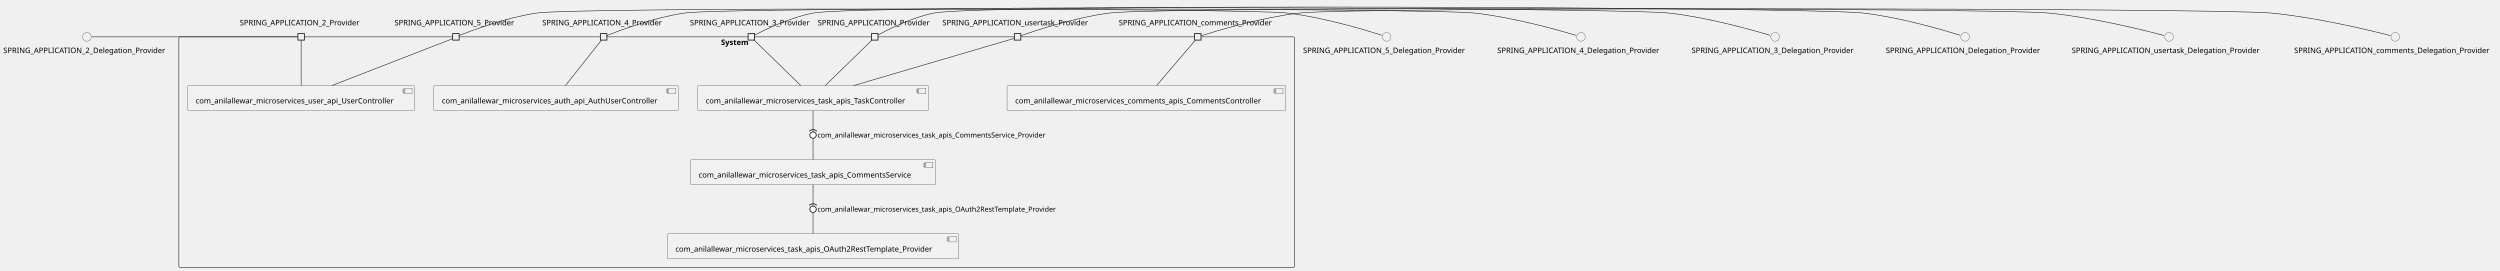
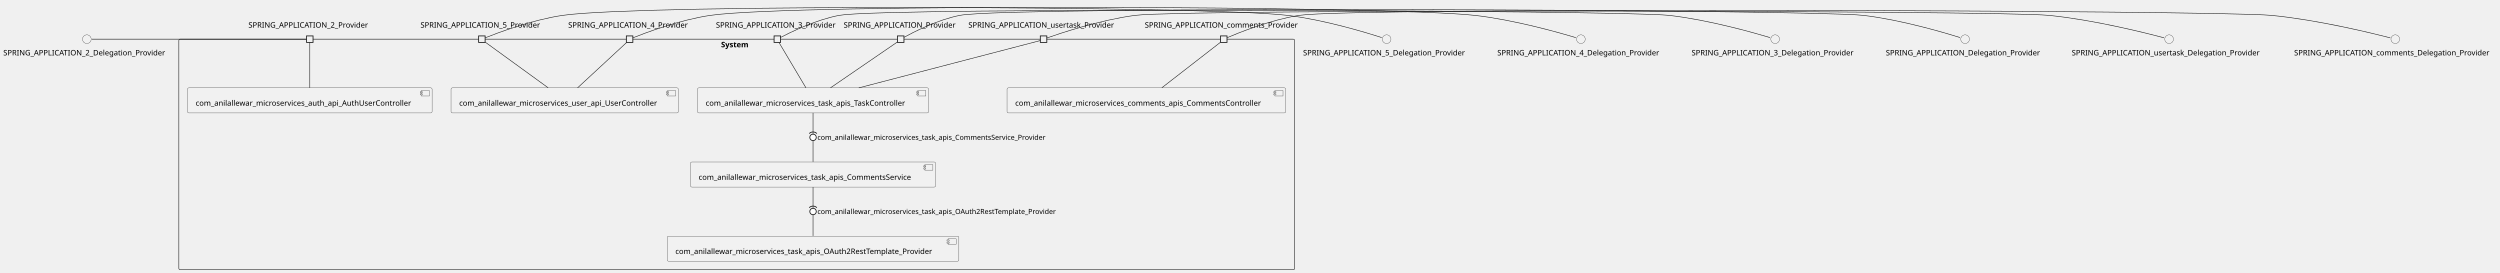
- <svg xmlns="http://www.w3.org/2000/svg" xmlns:xlink="http://www.w3.org/1999/xlink" contentStyleType="text/css" height="500px" preserveAspectRatio="none" style="width:4620px;height:500px;background:#FFFFFF;" version="1.1" viewBox="0 0 4620 500" width="4620px" zoomAndPan="magnify">
+ <svg xmlns="http://www.w3.org/2000/svg" xmlns:xlink="http://www.w3.org/1999/xlink" contentStyleType="text/css" height="504px" preserveAspectRatio="none" style="width:4620px;height:504px;background:#FFFFFF;" version="1.1" viewBox="0 0 4620 504" width="4620px" zoomAndPan="magnify">
  <defs />
  <g>
    <g id="cluster_System">
-       <rect fill="none" height="426" rx="2.5" ry="2.5" style="stroke:#181818;stroke-width:1.0;" width="2062" x="330.5" y="68.11" />
-       <text fill="#000000" font-family="sans-serif" font-size="14" font-weight="bold" lengthAdjust="spacing" textLength="58" x="1332.5" y="83.105">System</text>
+       <rect fill="none" height="426" rx="2.5" ry="2.5" style="stroke:#181818;stroke-width:1.0;" width="2062" x="330.5" y="72.38" />
+       <text fill="#000000" font-family="sans-serif" font-size="14" font-weight="bold" lengthAdjust="spacing" textLength="58" x="1332.5" y="87.375">System</text>
    </g>
    <g id="elem_com_anilallewar_microservices_auth_api_AuthUserController">
-       <a href="anilallewar-microservices-basics-spring-boot.repository#_M5D3hhyYEe-H1f7YifYFZA" target="_top" title="anilallewar-microservices-basics-spring-boot.repository#_M5D3hhyYEe-H1f7YifYFZA" xlink:actuate="onRequest" xlink:href="anilallewar-microservices-basics-spring-boot.repository#_M5D3hhyYEe-H1f7YifYFZA" xlink:show="new" xlink:title="anilallewar-microservices-basics-spring-boot.repository#_M5D3hhyYEe-H1f7YifYFZA" xlink:type="simple">
-         <rect fill="#F1F1F1" height="46.297" rx="2.5" ry="2.5" style="stroke:#181818;stroke-width:0.5;" width="452" x="801.5" y="158.11" />
-         <rect fill="#F1F1F1" height="10" style="stroke:#181818;stroke-width:0.5;" width="15" x="1233.5" y="163.11" />
-         <rect fill="#F1F1F1" height="2" style="stroke:#181818;stroke-width:0.5;" width="4" x="1231.5" y="165.11" />
-         <rect fill="#F1F1F1" height="2" style="stroke:#181818;stroke-width:0.5;" width="4" x="1231.5" y="169.11" />
-         <text fill="#000000" font-family="sans-serif" font-size="14" lengthAdjust="spacing" textLength="412" x="816.5" y="191.105">com_anilallewar_microservices_auth_api_AuthUserController</text>
+       <a href="anilallewar-microservices-basics-spring-boot.repository#_etdT6h1hEe-P98znUFK1yA" target="_top" title="anilallewar-microservices-basics-spring-boot.repository#_etdT6h1hEe-P98znUFK1yA" xlink:actuate="onRequest" xlink:href="anilallewar-microservices-basics-spring-boot.repository#_etdT6h1hEe-P98znUFK1yA" xlink:show="new" xlink:title="anilallewar-microservices-basics-spring-boot.repository#_etdT6h1hEe-P98znUFK1yA" xlink:type="simple">
+         <rect fill="#F1F1F1" height="46.297" rx="2.5" ry="2.5" style="stroke:#181818;stroke-width:0.5;" width="452" x="346.5" y="162.38" />
+         <rect fill="#F1F1F1" height="10" style="stroke:#181818;stroke-width:0.5;" width="15" x="778.5" y="167.38" />
+         <rect fill="#F1F1F1" height="2" style="stroke:#181818;stroke-width:0.5;" width="4" x="776.5" y="169.38" />
+         <rect fill="#F1F1F1" height="2" style="stroke:#181818;stroke-width:0.5;" width="4" x="776.5" y="173.38" />
+         <text fill="#000000" font-family="sans-serif" font-size="14" lengthAdjust="spacing" textLength="412" x="361.5" y="195.375">com_anilallewar_microservices_auth_api_AuthUserController</text>
      </a>
    </g>
    <g id="elem_com_anilallewar_microservices_comments_apis_CommentsController">
-       <a href="anilallewar-microservices-basics-spring-boot.repository#_M5D3hhyYEe-H1f7YifYFZA" target="_top" title="anilallewar-microservices-basics-spring-boot.repository#_M5D3hhyYEe-H1f7YifYFZA" xlink:actuate="onRequest" xlink:href="anilallewar-microservices-basics-spring-boot.repository#_M5D3hhyYEe-H1f7YifYFZA" xlink:show="new" xlink:title="anilallewar-microservices-basics-spring-boot.repository#_M5D3hhyYEe-H1f7YifYFZA" xlink:type="simple">
-         <rect fill="#F1F1F1" height="46.297" rx="2.5" ry="2.5" style="stroke:#181818;stroke-width:0.5;" width="515" x="1861" y="158.11" />
-         <rect fill="#F1F1F1" height="10" style="stroke:#181818;stroke-width:0.5;" width="15" x="2356" y="163.11" />
-         <rect fill="#F1F1F1" height="2" style="stroke:#181818;stroke-width:0.5;" width="4" x="2354" y="165.11" />
-         <rect fill="#F1F1F1" height="2" style="stroke:#181818;stroke-width:0.5;" width="4" x="2354" y="169.11" />
-         <text fill="#000000" font-family="sans-serif" font-size="14" lengthAdjust="spacing" textLength="475" x="1876" y="191.105">com_anilallewar_microservices_comments_apis_CommentsController</text>
+       <a href="anilallewar-microservices-basics-spring-boot.repository#_etdT6h1hEe-P98znUFK1yA" target="_top" title="anilallewar-microservices-basics-spring-boot.repository#_etdT6h1hEe-P98znUFK1yA" xlink:actuate="onRequest" xlink:href="anilallewar-microservices-basics-spring-boot.repository#_etdT6h1hEe-P98znUFK1yA" xlink:show="new" xlink:title="anilallewar-microservices-basics-spring-boot.repository#_etdT6h1hEe-P98znUFK1yA" xlink:type="simple">
+         <rect fill="#F1F1F1" height="46.297" rx="2.5" ry="2.5" style="stroke:#181818;stroke-width:0.5;" width="515" x="1861" y="162.38" />
+         <rect fill="#F1F1F1" height="10" style="stroke:#181818;stroke-width:0.5;" width="15" x="2356" y="167.38" />
+         <rect fill="#F1F1F1" height="2" style="stroke:#181818;stroke-width:0.5;" width="4" x="2354" y="169.38" />
+         <rect fill="#F1F1F1" height="2" style="stroke:#181818;stroke-width:0.5;" width="4" x="2354" y="173.38" />
+         <text fill="#000000" font-family="sans-serif" font-size="14" lengthAdjust="spacing" textLength="475" x="1876" y="195.375">com_anilallewar_microservices_comments_apis_CommentsController</text>
      </a>
    </g>
    <g id="elem_com_anilallewar_microservices_task_apis_CommentsService">
-       <a href="anilallewar-microservices-basics-spring-boot.repository#_M5D3hhyYEe-H1f7YifYFZA" target="_top" title="anilallewar-microservices-basics-spring-boot.repository#_M5D3hhyYEe-H1f7YifYFZA" xlink:actuate="onRequest" xlink:href="anilallewar-microservices-basics-spring-boot.repository#_M5D3hhyYEe-H1f7YifYFZA" xlink:show="new" xlink:title="anilallewar-microservices-basics-spring-boot.repository#_M5D3hhyYEe-H1f7YifYFZA" xlink:type="simple">
-         <rect fill="#F1F1F1" height="46.297" rx="2.5" ry="2.5" style="stroke:#181818;stroke-width:0.5;" width="453" x="1276" y="295.11" />
-         <rect fill="#F1F1F1" height="10" style="stroke:#181818;stroke-width:0.5;" width="15" x="1709" y="300.11" />
-         <rect fill="#F1F1F1" height="2" style="stroke:#181818;stroke-width:0.5;" width="4" x="1707" y="302.11" />
-         <rect fill="#F1F1F1" height="2" style="stroke:#181818;stroke-width:0.5;" width="4" x="1707" y="306.11" />
-         <text fill="#000000" font-family="sans-serif" font-size="14" lengthAdjust="spacing" textLength="413" x="1291" y="328.105">com_anilallewar_microservices_task_apis_CommentsService</text>
+       <a href="anilallewar-microservices-basics-spring-boot.repository#_etdT6h1hEe-P98znUFK1yA" target="_top" title="anilallewar-microservices-basics-spring-boot.repository#_etdT6h1hEe-P98znUFK1yA" xlink:actuate="onRequest" xlink:href="anilallewar-microservices-basics-spring-boot.repository#_etdT6h1hEe-P98znUFK1yA" xlink:show="new" xlink:title="anilallewar-microservices-basics-spring-boot.repository#_etdT6h1hEe-P98znUFK1yA" xlink:type="simple">
+         <rect fill="#F1F1F1" height="46.297" rx="2.5" ry="2.5" style="stroke:#181818;stroke-width:0.5;" width="453" x="1276" y="299.38" />
+         <rect fill="#F1F1F1" height="10" style="stroke:#181818;stroke-width:0.5;" width="15" x="1709" y="304.38" />
+         <rect fill="#F1F1F1" height="2" style="stroke:#181818;stroke-width:0.5;" width="4" x="1707" y="306.38" />
+         <rect fill="#F1F1F1" height="2" style="stroke:#181818;stroke-width:0.5;" width="4" x="1707" y="310.38" />
+         <text fill="#000000" font-family="sans-serif" font-size="14" lengthAdjust="spacing" textLength="413" x="1291" y="332.375">com_anilallewar_microservices_task_apis_CommentsService</text>
      </a>
    </g>
    <g id="elem_com_anilallewar_microservices_task_apis_OAuth2RestTemplate_Provider">
-       <a href="anilallewar-microservices-basics-spring-boot.repository#_M5D3hhyYEe-H1f7YifYFZA" target="_top" title="anilallewar-microservices-basics-spring-boot.repository#_M5D3hhyYEe-H1f7YifYFZA" xlink:actuate="onRequest" xlink:href="anilallewar-microservices-basics-spring-boot.repository#_M5D3hhyYEe-H1f7YifYFZA" xlink:show="new" xlink:title="anilallewar-microservices-basics-spring-boot.repository#_M5D3hhyYEe-H1f7YifYFZA" xlink:type="simple">
-         <rect fill="#F1F1F1" height="46.297" rx="2.5" ry="2.5" style="stroke:#181818;stroke-width:0.5;" width="539" x="1233" y="432.11" />
-         <rect fill="#F1F1F1" height="10" style="stroke:#181818;stroke-width:0.5;" width="15" x="1752" y="437.11" />
-         <rect fill="#F1F1F1" height="2" style="stroke:#181818;stroke-width:0.5;" width="4" x="1750" y="439.11" />
-         <rect fill="#F1F1F1" height="2" style="stroke:#181818;stroke-width:0.5;" width="4" x="1750" y="443.11" />
-         <text fill="#000000" font-family="sans-serif" font-size="14" lengthAdjust="spacing" textLength="499" x="1248" y="465.105">com_anilallewar_microservices_task_apis_OAuth2RestTemplate_Provider</text>
+       <a href="anilallewar-microservices-basics-spring-boot.repository#_etdT6h1hEe-P98znUFK1yA" target="_top" title="anilallewar-microservices-basics-spring-boot.repository#_etdT6h1hEe-P98znUFK1yA" xlink:actuate="onRequest" xlink:href="anilallewar-microservices-basics-spring-boot.repository#_etdT6h1hEe-P98znUFK1yA" xlink:show="new" xlink:title="anilallewar-microservices-basics-spring-boot.repository#_etdT6h1hEe-P98znUFK1yA" xlink:type="simple">
+         <rect fill="#F1F1F1" height="46.297" rx="2.5" ry="2.5" style="stroke:#181818;stroke-width:0.5;" width="539" x="1233" y="436.38" />
+         <rect fill="#F1F1F1" height="10" style="stroke:#181818;stroke-width:0.5;" width="15" x="1752" y="441.38" />
+         <rect fill="#F1F1F1" height="2" style="stroke:#181818;stroke-width:0.5;" width="4" x="1750" y="443.38" />
+         <rect fill="#F1F1F1" height="2" style="stroke:#181818;stroke-width:0.5;" width="4" x="1750" y="447.38" />
+         <text fill="#000000" font-family="sans-serif" font-size="14" lengthAdjust="spacing" textLength="499" x="1248" y="469.375">com_anilallewar_microservices_task_apis_OAuth2RestTemplate_Provider</text>
      </a>
    </g>
    <g id="elem_com_anilallewar_microservices_task_apis_TaskController">
-       <a href="anilallewar-microservices-basics-spring-boot.repository#_M5D3hhyYEe-H1f7YifYFZA" target="_top" title="anilallewar-microservices-basics-spring-boot.repository#_M5D3hhyYEe-H1f7YifYFZA" xlink:actuate="onRequest" xlink:href="anilallewar-microservices-basics-spring-boot.repository#_M5D3hhyYEe-H1f7YifYFZA" xlink:show="new" xlink:title="anilallewar-microservices-basics-spring-boot.repository#_M5D3hhyYEe-H1f7YifYFZA" xlink:type="simple">
-         <rect fill="#F1F1F1" height="46.297" rx="2.5" ry="2.5" style="stroke:#181818;stroke-width:0.5;" width="427" x="1289" y="158.11" />
-         <rect fill="#F1F1F1" height="10" style="stroke:#181818;stroke-width:0.5;" width="15" x="1696" y="163.11" />
-         <rect fill="#F1F1F1" height="2" style="stroke:#181818;stroke-width:0.5;" width="4" x="1694" y="165.11" />
-         <rect fill="#F1F1F1" height="2" style="stroke:#181818;stroke-width:0.5;" width="4" x="1694" y="169.11" />
-         <text fill="#000000" font-family="sans-serif" font-size="14" lengthAdjust="spacing" textLength="387" x="1304" y="191.105">com_anilallewar_microservices_task_apis_TaskController</text>
+       <a href="anilallewar-microservices-basics-spring-boot.repository#_etdT6h1hEe-P98znUFK1yA" target="_top" title="anilallewar-microservices-basics-spring-boot.repository#_etdT6h1hEe-P98znUFK1yA" xlink:actuate="onRequest" xlink:href="anilallewar-microservices-basics-spring-boot.repository#_etdT6h1hEe-P98znUFK1yA" xlink:show="new" xlink:title="anilallewar-microservices-basics-spring-boot.repository#_etdT6h1hEe-P98znUFK1yA" xlink:type="simple">
+         <rect fill="#F1F1F1" height="46.297" rx="2.5" ry="2.5" style="stroke:#181818;stroke-width:0.5;" width="427" x="1289" y="162.38" />
+         <rect fill="#F1F1F1" height="10" style="stroke:#181818;stroke-width:0.5;" width="15" x="1696" y="167.38" />
+         <rect fill="#F1F1F1" height="2" style="stroke:#181818;stroke-width:0.5;" width="4" x="1694" y="169.38" />
+         <rect fill="#F1F1F1" height="2" style="stroke:#181818;stroke-width:0.5;" width="4" x="1694" y="173.38" />
+         <text fill="#000000" font-family="sans-serif" font-size="14" lengthAdjust="spacing" textLength="387" x="1304" y="195.375">com_anilallewar_microservices_task_apis_TaskController</text>
      </a>
    </g>
    <g id="elem_com_anilallewar_microservices_user_api_UserController">
-       <a href="anilallewar-microservices-basics-spring-boot.repository#_M5D3hhyYEe-H1f7YifYFZA" target="_top" title="anilallewar-microservices-basics-spring-boot.repository#_M5D3hhyYEe-H1f7YifYFZA" xlink:actuate="onRequest" xlink:href="anilallewar-microservices-basics-spring-boot.repository#_M5D3hhyYEe-H1f7YifYFZA" xlink:show="new" xlink:title="anilallewar-microservices-basics-spring-boot.repository#_M5D3hhyYEe-H1f7YifYFZA" xlink:type="simple">
-         <rect fill="#F1F1F1" height="46.297" rx="2.5" ry="2.5" style="stroke:#181818;stroke-width:0.5;" width="420" x="346.5" y="158.11" />
-         <rect fill="#F1F1F1" height="10" style="stroke:#181818;stroke-width:0.5;" width="15" x="746.5" y="163.11" />
-         <rect fill="#F1F1F1" height="2" style="stroke:#181818;stroke-width:0.5;" width="4" x="744.5" y="165.11" />
-         <rect fill="#F1F1F1" height="2" style="stroke:#181818;stroke-width:0.5;" width="4" x="744.5" y="169.11" />
-         <text fill="#000000" font-family="sans-serif" font-size="14" lengthAdjust="spacing" textLength="380" x="361.5" y="191.105">com_anilallewar_microservices_user_api_UserController</text>
+       <a href="anilallewar-microservices-basics-spring-boot.repository#_etdT6h1hEe-P98znUFK1yA" target="_top" title="anilallewar-microservices-basics-spring-boot.repository#_etdT6h1hEe-P98znUFK1yA" xlink:actuate="onRequest" xlink:href="anilallewar-microservices-basics-spring-boot.repository#_etdT6h1hEe-P98znUFK1yA" xlink:show="new" xlink:title="anilallewar-microservices-basics-spring-boot.repository#_etdT6h1hEe-P98znUFK1yA" xlink:type="simple">
+         <rect fill="#F1F1F1" height="46.297" rx="2.5" ry="2.5" style="stroke:#181818;stroke-width:0.5;" width="420" x="833.5" y="162.38" />
+         <rect fill="#F1F1F1" height="10" style="stroke:#181818;stroke-width:0.5;" width="15" x="1233.5" y="167.38" />
+         <rect fill="#F1F1F1" height="2" style="stroke:#181818;stroke-width:0.5;" width="4" x="1231.5" y="169.38" />
+         <rect fill="#F1F1F1" height="2" style="stroke:#181818;stroke-width:0.5;" width="4" x="1231.5" y="173.38" />
+         <text fill="#000000" font-family="sans-serif" font-size="14" lengthAdjust="spacing" textLength="380" x="848.5" y="195.375">com_anilallewar_microservices_user_api_UserController</text>
      </a>
    </g>
-     <text fill="#000000" font-family="sans-serif" font-size="14" lengthAdjust="spacing" textLength="227" x="443" y="46.808">SPRING_APPLICATION_2_Provider</text>
-     <rect fill="#F1F1F1" height="12" style="stroke:#181818;stroke-width:1.5;" width="12" x="550.5" y="62.11" />
-     <text fill="#000000" font-family="sans-serif" font-size="14" lengthAdjust="spacing" textLength="227" x="1275" y="46.808">SPRING_APPLICATION_3_Provider</text>
-     <rect fill="#F1F1F1" height="12" style="stroke:#181818;stroke-width:1.5;" width="12" x="1382.5" y="62.11" />
-     <text fill="#000000" font-family="sans-serif" font-size="14" lengthAdjust="spacing" textLength="227" x="1002" y="46.808">SPRING_APPLICATION_4_Provider</text>
-     <rect fill="#F1F1F1" height="12" style="stroke:#181818;stroke-width:1.5;" width="12" x="1109.5" y="62.11" />
-     <text fill="#000000" font-family="sans-serif" font-size="14" lengthAdjust="spacing" textLength="227" x="729" y="46.808">SPRING_APPLICATION_5_Provider</text>
-     <rect fill="#F1F1F1" height="12" style="stroke:#181818;stroke-width:1.5;" width="12" x="836.5" y="62.11" />
-     <text fill="#000000" font-family="sans-serif" font-size="14" lengthAdjust="spacing" textLength="211" x="1511" y="46.808">SPRING_APPLICATION_Provider</text>
-     <rect fill="#F1F1F1" height="12" style="stroke:#181818;stroke-width:1.5;" width="12" x="1610.5" y="62.11" />
-     <text fill="#000000" font-family="sans-serif" font-size="14" lengthAdjust="spacing" textLength="292" x="2067.5" y="46.808">SPRING_APPLICATION_comments_Provider</text>
-     <rect fill="#F1F1F1" height="12" style="stroke:#181818;stroke-width:1.5;" width="12" x="2207.5" y="62.11" />
-     <text fill="#000000" font-family="sans-serif" font-size="14" lengthAdjust="spacing" textLength="278" x="1741.5" y="46.808">SPRING_APPLICATION_usertask_Provider</text>
-     <rect fill="#F1F1F1" height="12" style="stroke:#181818;stroke-width:1.5;" width="12" x="1874.5" y="62.11" />
+     <text fill="#000000" font-family="sans-serif" font-size="14" lengthAdjust="spacing" textLength="227" x="459" y="51.078">SPRING_APPLICATION_2_Provider</text>
+     <rect fill="#F1F1F1" height="12" style="stroke:#181818;stroke-width:1.5;" width="12" x="566.5" y="66.38" />
+     <text fill="#000000" font-family="sans-serif" font-size="14" lengthAdjust="spacing" textLength="227" x="1323" y="51.078">SPRING_APPLICATION_3_Provider</text>
+     <rect fill="#F1F1F1" height="12" style="stroke:#181818;stroke-width:1.5;" width="12" x="1430.5" y="66.38" />
+     <text fill="#000000" font-family="sans-serif" font-size="14" lengthAdjust="spacing" textLength="227" x="1050" y="51.078">SPRING_APPLICATION_4_Provider</text>
+     <rect fill="#F1F1F1" height="12" style="stroke:#181818;stroke-width:1.5;" width="12" x="1157.5" y="66.38" />
+     <text fill="#000000" font-family="sans-serif" font-size="14" lengthAdjust="spacing" textLength="227" x="777" y="51.078">SPRING_APPLICATION_5_Provider</text>
+     <rect fill="#F1F1F1" height="12" style="stroke:#181818;stroke-width:1.5;" width="12" x="884.5" y="66.38" />
+     <text fill="#000000" font-family="sans-serif" font-size="14" lengthAdjust="spacing" textLength="211" x="1559" y="51.078">SPRING_APPLICATION_Provider</text>
+     <rect fill="#F1F1F1" height="12" style="stroke:#181818;stroke-width:1.5;" width="12" x="1658.5" y="66.38" />
+     <text fill="#000000" font-family="sans-serif" font-size="14" lengthAdjust="spacing" textLength="292" x="2115.5" y="51.078">SPRING_APPLICATION_comments_Provider</text>
+     <rect fill="#F1F1F1" height="12" style="stroke:#181818;stroke-width:1.5;" width="12" x="2255.5" y="66.38" />
+     <text fill="#000000" font-family="sans-serif" font-size="14" lengthAdjust="spacing" textLength="278" x="1789.5" y="51.078">SPRING_APPLICATION_usertask_Provider</text>
+     <rect fill="#F1F1F1" height="12" style="stroke:#181818;stroke-width:1.5;" width="12" x="1922.5" y="66.38" />
    <g id="elem_SPRING_APPLICATION_2_Delegation_Provider">
-       <ellipse cx="160.5" cy="68.11" fill="#F1F1F1" rx="8" ry="8" style="stroke:#181818;stroke-width:0.5;" />
-       <text fill="#000000" font-family="sans-serif" font-size="14" lengthAdjust="spacing" textLength="309" x="6" y="98.105">SPRING_APPLICATION_2_Delegation_Provider</text>
+       <ellipse cx="160.5" cy="72.38" fill="#F1F1F1" rx="8" ry="8" style="stroke:#181818;stroke-width:0.5;" />
+       <text fill="#000000" font-family="sans-serif" font-size="14" lengthAdjust="spacing" textLength="309" x="6" y="102.375">SPRING_APPLICATION_2_Delegation_Provider</text>
    </g>
    <g id="elem_SPRING_APPLICATION_3_Delegation_Provider">
-       <ellipse cx="3280.5" cy="68.11" fill="#F1F1F1" rx="8" ry="8" style="stroke:#181818;stroke-width:0.5;" />
-       <text fill="#000000" font-family="sans-serif" font-size="14" lengthAdjust="spacing" textLength="309" x="3126" y="98.105">SPRING_APPLICATION_3_Delegation_Provider</text>
+       <ellipse cx="3280.5" cy="72.38" fill="#F1F1F1" rx="8" ry="8" style="stroke:#181818;stroke-width:0.5;" />
+       <text fill="#000000" font-family="sans-serif" font-size="14" lengthAdjust="spacing" textLength="309" x="3126" y="102.375">SPRING_APPLICATION_3_Delegation_Provider</text>
    </g>
    <g id="elem_SPRING_APPLICATION_4_Delegation_Provider">
-       <ellipse cx="2921.5" cy="68.11" fill="#F1F1F1" rx="8" ry="8" style="stroke:#181818;stroke-width:0.5;" />
-       <text fill="#000000" font-family="sans-serif" font-size="14" lengthAdjust="spacing" textLength="309" x="2767" y="98.105">SPRING_APPLICATION_4_Delegation_Provider</text>
+       <ellipse cx="2921.5" cy="72.38" fill="#F1F1F1" rx="8" ry="8" style="stroke:#181818;stroke-width:0.5;" />
+       <text fill="#000000" font-family="sans-serif" font-size="14" lengthAdjust="spacing" textLength="309" x="2767" y="102.375">SPRING_APPLICATION_4_Delegation_Provider</text>
    </g>
    <g id="elem_SPRING_APPLICATION_5_Delegation_Provider">
-       <ellipse cx="2562.5" cy="68.11" fill="#F1F1F1" rx="8" ry="8" style="stroke:#181818;stroke-width:0.5;" />
-       <text fill="#000000" font-family="sans-serif" font-size="14" lengthAdjust="spacing" textLength="309" x="2408" y="98.105">SPRING_APPLICATION_5_Delegation_Provider</text>
+       <ellipse cx="2562.5" cy="72.38" fill="#F1F1F1" rx="8" ry="8" style="stroke:#181818;stroke-width:0.5;" />
+       <text fill="#000000" font-family="sans-serif" font-size="14" lengthAdjust="spacing" textLength="309" x="2408" y="102.375">SPRING_APPLICATION_5_Delegation_Provider</text>
    </g>
    <g id="elem_SPRING_APPLICATION_Delegation_Provider">
-       <ellipse cx="3631.5" cy="68.11" fill="#F1F1F1" rx="8" ry="8" style="stroke:#181818;stroke-width:0.5;" />
-       <text fill="#000000" font-family="sans-serif" font-size="14" lengthAdjust="spacing" textLength="293" x="3485" y="98.105">SPRING_APPLICATION_Delegation_Provider</text>
+       <ellipse cx="3631.5" cy="72.38" fill="#F1F1F1" rx="8" ry="8" style="stroke:#181818;stroke-width:0.5;" />
+       <text fill="#000000" font-family="sans-serif" font-size="14" lengthAdjust="spacing" textLength="293" x="3485" y="102.375">SPRING_APPLICATION_Delegation_Provider</text>
    </g>
    <g id="elem_SPRING_APPLICATION_comments_Delegation_Provider">
-       <ellipse cx="4426.5" cy="68.11" fill="#F1F1F1" rx="8" ry="8" style="stroke:#181818;stroke-width:0.5;" />
-       <text fill="#000000" font-family="sans-serif" font-size="14" lengthAdjust="spacing" textLength="374" x="4239.5" y="98.105">SPRING_APPLICATION_comments_Delegation_Provider</text>
+       <ellipse cx="4426.5" cy="72.38" fill="#F1F1F1" rx="8" ry="8" style="stroke:#181818;stroke-width:0.5;" />
+       <text fill="#000000" font-family="sans-serif" font-size="14" lengthAdjust="spacing" textLength="374" x="4239.5" y="102.375">SPRING_APPLICATION_comments_Delegation_Provider</text>
    </g>
    <g id="elem_SPRING_APPLICATION_usertask_Delegation_Provider">
-       <ellipse cx="4008.5" cy="68.11" fill="#F1F1F1" rx="8" ry="8" style="stroke:#181818;stroke-width:0.5;" />
-       <text fill="#000000" font-family="sans-serif" font-size="14" lengthAdjust="spacing" textLength="360" x="3828.5" y="98.105">SPRING_APPLICATION_usertask_Delegation_Provider</text>
+       <ellipse cx="4008.5" cy="72.38" fill="#F1F1F1" rx="8" ry="8" style="stroke:#181818;stroke-width:0.5;" />
+       <text fill="#000000" font-family="sans-serif" font-size="14" lengthAdjust="spacing" textLength="360" x="3828.5" y="102.375">SPRING_APPLICATION_usertask_Delegation_Provider</text>
    </g>
    <g id="link_SPRING_APPLICATION_2_Delegation_Provider_SPRING_APPLICATION_2_Provider">
-       <path d="M169.73,68.11 C222.11,68.11 508.14,68.11 550.31,68.11 " fill="none" id="SPRING_APPLICATION_2_Delegation_Provider-SPRING_APPLICATION_2_Provider" style="stroke:#181818;stroke-width:1.0;" />
+       <path d="M169.69,72.38 C223.3,72.38 523.27,72.38 566.35,72.38 " fill="none" id="SPRING_APPLICATION_2_Delegation_Provider-SPRING_APPLICATION_2_Provider" style="stroke:#181818;stroke-width:1.0;" />
    </g>
-     <g id="link_SPRING_APPLICATION_2_Provider_com_anilallewar_microservices_user_api_UserController">
-       <path d="M556.5,74.17 C556.5,88.76 556.5,131.57 556.5,158.09 " fill="none" id="SPRING_APPLICATION_2_Provider-com_anilallewar_microservices_user_api_UserController" style="stroke:#181818;stroke-width:1.0;" />
+     <g id="link_SPRING_APPLICATION_2_Provider_com_anilallewar_microservices_auth_api_AuthUserController">
+       <path d="M572.5,78.44 C572.5,93.03 572.5,135.84 572.5,162.36 " fill="none" id="SPRING_APPLICATION_2_Provider-com_anilallewar_microservices_auth_api_AuthUserController" style="stroke:#181818;stroke-width:1.0;" />
    </g>
    <g id="link_SPRING_APPLICATION_3_Delegation_Provider_SPRING_APPLICATION_3_Provider">
-       <path d="M3271.22,65.26 C3243.27,56.85 3157.32,32.22 3084,24.11 C2996.7,14.46 1589.36,8.09 1503,24.11 C1459.66,32.15 1411.55,55.96 1394.72,64.77 " fill="none" id="SPRING_APPLICATION_3_Delegation_Provider-SPRING_APPLICATION_3_Provider" style="stroke:#181818;stroke-width:1.0;" />
+       <path d="M3271.22,69.53 C3243.27,61.12 3157.32,36.49 3084,28.38 C2999.35,19.02 1634.74,12.84 1551,28.38 C1507.66,36.42 1459.55,60.23 1442.72,69.04 " fill="none" id="SPRING_APPLICATION_3_Delegation_Provider-SPRING_APPLICATION_3_Provider" style="stroke:#181818;stroke-width:1.0;" />
    </g>
    <g id="link_SPRING_APPLICATION_3_Provider_com_anilallewar_microservices_task_apis_TaskController">
-       <path d="M1393.69,74.17 C1408.68,88.76 1452.64,131.57 1479.88,158.09 " fill="none" id="SPRING_APPLICATION_3_Provider-com_anilallewar_microservices_task_apis_TaskController" style="stroke:#181818;stroke-width:1.0;" />
+       <path d="M1439.51,78.44 C1448.18,93.03 1473.64,135.84 1489.41,162.36 " fill="none" id="SPRING_APPLICATION_3_Provider-com_anilallewar_microservices_task_apis_TaskController" style="stroke:#181818;stroke-width:1.0;" />
    </g>
    <g id="link_SPRING_APPLICATION_4_Delegation_Provider_SPRING_APPLICATION_4_Provider">
-       <path d="M2912.22,65.26 C2884.27,56.85 2798.32,32.22 2725,24.11 C2644.38,15.19 1345.28,12.54 1265,24.11 C1207.69,32.37 1141.73,57.57 1121.62,65.61 " fill="none" id="SPRING_APPLICATION_4_Delegation_Provider-SPRING_APPLICATION_4_Provider" style="stroke:#181818;stroke-width:1.0;" />
+       <path d="M2912.22,69.53 C2884.27,61.12 2798.32,36.49 2725,28.38 C2569.06,11.13 1468.28,6 1313,28.38 C1255.69,36.64 1189.73,61.84 1169.62,69.88 " fill="none" id="SPRING_APPLICATION_4_Delegation_Provider-SPRING_APPLICATION_4_Provider" style="stroke:#181818;stroke-width:1.0;" />
    </g>
-     <g id="link_SPRING_APPLICATION_4_Provider_com_anilallewar_microservices_auth_api_AuthUserController">
-       <path d="M1111.49,74.17 C1099.92,88.76 1065.99,131.57 1044.96,158.09 " fill="none" id="SPRING_APPLICATION_4_Provider-com_anilallewar_microservices_auth_api_AuthUserController" style="stroke:#181818;stroke-width:1.0;" />
+     <g id="link_SPRING_APPLICATION_4_Provider_com_anilallewar_microservices_user_api_UserController">
+       <path d="M1158.03,78.44 C1142.26,93.03 1095.98,135.84 1067.31,162.36 " fill="none" id="SPRING_APPLICATION_4_Provider-com_anilallewar_microservices_user_api_UserController" style="stroke:#181818;stroke-width:1.0;" />
    </g>
    <g id="link_SPRING_APPLICATION_5_Delegation_Provider_SPRING_APPLICATION_5_Provider">
-       <path d="M2553.47,65.14 C2527.03,56.62 2447.32,32.19 2379,24.11 C2302.48,15.06 1068.27,13.12 992,24.11 C934.69,32.37 868.73,57.57 848.62,65.61 " fill="none" id="SPRING_APPLICATION_5_Delegation_Provider-SPRING_APPLICATION_5_Provider" style="stroke:#181818;stroke-width:1.0;" />
+       <path d="M2553.47,69.41 C2527.03,60.89 2447.32,36.46 2379,28.38 C2231.25,10.91 1187.26,7.16 1040,28.38 C982.69,36.64 916.73,61.84 896.62,69.88 " fill="none" id="SPRING_APPLICATION_5_Delegation_Provider-SPRING_APPLICATION_5_Provider" style="stroke:#181818;stroke-width:1.0;" />
    </g>
    <g id="link_SPRING_APPLICATION_5_Provider_com_anilallewar_microservices_user_api_UserController">
-       <path d="M836.26,71.53 C807.55,82.68 686.4,129.69 613.27,158.08 " fill="none" id="SPRING_APPLICATION_5_Provider-com_anilallewar_microservices_user_api_UserController" style="stroke:#181818;stroke-width:1.0;" />
+       <path d="M896.69,77.87 C915.97,91.86 975.93,135.36 1012.99,162.24 " fill="none" id="SPRING_APPLICATION_5_Provider-com_anilallewar_microservices_user_api_UserController" style="stroke:#181818;stroke-width:1.0;" />
    </g>
    <g id="link_SPRING_APPLICATION_Delegation_Provider_SPRING_APPLICATION_Provider">
-       <path d="M3622.22,65.14 C3595.04,56.62 3513.11,32.18 3443,24.11 C3348.24,13.2 1819.65,6 1726,24.11 C1684.56,32.12 1638.91,55.73 1622.66,64.65 " fill="none" id="SPRING_APPLICATION_Delegation_Provider-SPRING_APPLICATION_Provider" style="stroke:#181818;stroke-width:1.0;" />
+       <path d="M3622.22,69.41 C3595.04,60.89 3513.11,36.45 3443,28.38 C3350.89,17.77 1865.04,10.77 1774,28.38 C1732.56,36.39 1686.91,60 1670.66,68.92 " fill="none" id="SPRING_APPLICATION_Delegation_Provider-SPRING_APPLICATION_Provider" style="stroke:#181818;stroke-width:1.0;" />
    </g>
    <g id="link_SPRING_APPLICATION_Provider_com_anilallewar_microservices_task_apis_TaskController">
-       <path d="M1611.31,74.17 C1596.32,88.76 1552.36,131.57 1525.12,158.09 " fill="none" id="SPRING_APPLICATION_Provider-com_anilallewar_microservices_task_apis_TaskController" style="stroke:#181818;stroke-width:1.0;" />
+       <path d="M1658.35,77.6 C1638.35,91.3 1574.21,135.25 1534.72,162.3 " fill="none" id="SPRING_APPLICATION_Provider-com_anilallewar_microservices_task_apis_TaskController" style="stroke:#181818;stroke-width:1.0;" />
    </g>
    <g id="link_SPRING_APPLICATION_comments_Delegation_Provider_SPRING_APPLICATION_comments_Provider">
-       <path d="M4417.41,65.72 C4386.69,57.79 4283.83,32.36 4197,24.11 C4097.67,14.67 2500.12,12.64 2401,24.11 C2328.26,32.53 2242.76,58.74 2219.56,66.15 " fill="none" id="SPRING_APPLICATION_comments_Delegation_Provider-SPRING_APPLICATION_comments_Provider" style="stroke:#181818;stroke-width:1.0;" />
+       <path d="M4417.41,69.99 C4386.69,62.06 4283.83,36.63 4197,28.38 C4097.67,18.94 2499.62,13.2 2401,28.38 C2347.79,36.57 2287.04,61.37 2267.73,69.65 " fill="none" id="SPRING_APPLICATION_comments_Delegation_Provider-SPRING_APPLICATION_comments_Provider" style="stroke:#181818;stroke-width:1.0;" />
    </g>
    <g id="link_SPRING_APPLICATION_comments_Provider_com_anilallewar_microservices_comments_apis_CommentsController">
-       <path d="M2209.17,74.17 C2196.68,88.76 2160.05,131.57 2137.35,158.09 " fill="none" id="SPRING_APPLICATION_comments_Provider-com_anilallewar_microservices_comments_apis_CommentsController" style="stroke:#181818;stroke-width:1.0;" />
+       <path d="M2255.36,78.15 C2236.97,92.42 2181.51,135.47 2147.09,162.18 " fill="none" id="SPRING_APPLICATION_comments_Provider-com_anilallewar_microservices_comments_apis_CommentsController" style="stroke:#181818;stroke-width:1.0;" />
    </g>
    <g id="link_SPRING_APPLICATION_usertask_Delegation_Provider_SPRING_APPLICATION_usertask_Provider">
-       <path d="M3999.27,65.61 C3969,57.55 3869.86,32.32 3786,24.11 C3690.01,14.71 2145.67,11.9 2050,24.11 C1984.56,32.47 1908.27,58.27 1886.55,65.94 " fill="none" id="SPRING_APPLICATION_usertask_Delegation_Provider-SPRING_APPLICATION_usertask_Provider" style="stroke:#181818;stroke-width:1.0;" />
+       <path d="M3999.27,69.88 C3969,61.82 3869.86,36.59 3786,28.38 C3692.67,19.24 2191.02,16.5 2098,28.38 C2032.56,36.74 1956.27,62.54 1934.55,70.21 " fill="none" id="SPRING_APPLICATION_usertask_Delegation_Provider-SPRING_APPLICATION_usertask_Provider" style="stroke:#181818;stroke-width:1.0;" />
    </g>
    <g id="link_SPRING_APPLICATION_usertask_Provider_com_anilallewar_microservices_task_apis_TaskController">
-       <path d="M1874.25,70.94 C1840.32,80.91 1676.03,129.15 1577.57,158.07 " fill="none" id="SPRING_APPLICATION_usertask_Provider-com_anilallewar_microservices_task_apis_TaskController" style="stroke:#181818;stroke-width:1.0;" />
+       <path d="M1922.48,74.95 C1886.63,84.29 1699.09,133.16 1587.1,162.34 " fill="none" id="SPRING_APPLICATION_usertask_Provider-com_anilallewar_microservices_task_apis_TaskController" style="stroke:#181818;stroke-width:1.0;" />
    </g>
    <g id="link_com_anilallewar_microservices_task_apis_TaskController_com_anilallewar_microservices_task_apis_CommentsService">
-       <path d="M1502.5,204.4 C1502.5,229.42 1502.5,269.76 1502.5,294.78 " fill="none" id="com_anilallewar_microservices_task_apis_TaskController-com_anilallewar_microservices_task_apis_CommentsService" style="stroke:#181818;stroke-width:1.0;" />
-       <text fill="#000000" font-family="sans-serif" font-size="13" lengthAdjust="spacing" textLength="447" x="1510.5" y="254.177">com_anilallewar_microservices_task_apis_CommentsService_Provider</text>
-       <path d="M1509.571,242.519 A10,10 0 0 0 1495.429 242.519" fill="none" style="stroke:#181818;stroke-width:1.5;" />
-       <ellipse cx="1502.5" cy="249.59" fill="#FFFFFF" rx="6" ry="6" style="stroke:#181818;stroke-width:1.5;" />
+       <path d="M1502.5,208.67 C1502.5,233.69 1502.5,274.03 1502.5,299.05 " fill="none" id="com_anilallewar_microservices_task_apis_TaskController-com_anilallewar_microservices_task_apis_CommentsService" style="stroke:#181818;stroke-width:1.0;" />
+       <text fill="#000000" font-family="sans-serif" font-size="13" lengthAdjust="spacing" textLength="447" x="1510.5" y="258.447">com_anilallewar_microservices_task_apis_CommentsService_Provider</text>
+       <path d="M1509.571,246.789 A10,10 0 0 0 1495.429 246.789" fill="none" style="stroke:#181818;stroke-width:1.5;" />
+       <ellipse cx="1502.5" cy="253.86" fill="#FFFFFF" rx="6" ry="6" style="stroke:#181818;stroke-width:1.5;" />
    </g>
    <g id="link_com_anilallewar_microservices_task_apis_CommentsService_com_anilallewar_microservices_task_apis_OAuth2RestTemplate_Provider">
-       <path d="M1502.5,341.4 C1502.5,366.42 1502.5,406.76 1502.5,431.78 " fill="none" id="com_anilallewar_microservices_task_apis_CommentsService-com_anilallewar_microservices_task_apis_OAuth2RestTemplate_Provider" style="stroke:#181818;stroke-width:1.0;" />
-       <text fill="#000000" font-family="sans-serif" font-size="13" lengthAdjust="spacing" textLength="465" x="1510.5" y="391.177">com_anilallewar_microservices_task_apis_OAuth2RestTemplate_Provider</text>
-       <path d="M1509.571,379.519 A10,10 0 0 0 1495.429 379.519" fill="none" style="stroke:#181818;stroke-width:1.5;" />
-       <ellipse cx="1502.5" cy="386.59" fill="#FFFFFF" rx="6" ry="6" style="stroke:#181818;stroke-width:1.5;" />
+       <path d="M1502.5,345.67 C1502.5,370.69 1502.5,411.03 1502.5,436.05 " fill="none" id="com_anilallewar_microservices_task_apis_CommentsService-com_anilallewar_microservices_task_apis_OAuth2RestTemplate_Provider" style="stroke:#181818;stroke-width:1.0;" />
+       <text fill="#000000" font-family="sans-serif" font-size="13" lengthAdjust="spacing" textLength="465" x="1510.5" y="395.447">com_anilallewar_microservices_task_apis_OAuth2RestTemplate_Provider</text>
+       <path d="M1509.571,383.789 A10,10 0 0 0 1495.429 383.789" fill="none" style="stroke:#181818;stroke-width:1.5;" />
+       <ellipse cx="1502.5" cy="390.86" fill="#FFFFFF" rx="6" ry="6" style="stroke:#181818;stroke-width:1.5;" />
    </g>
  </g>
</svg>
